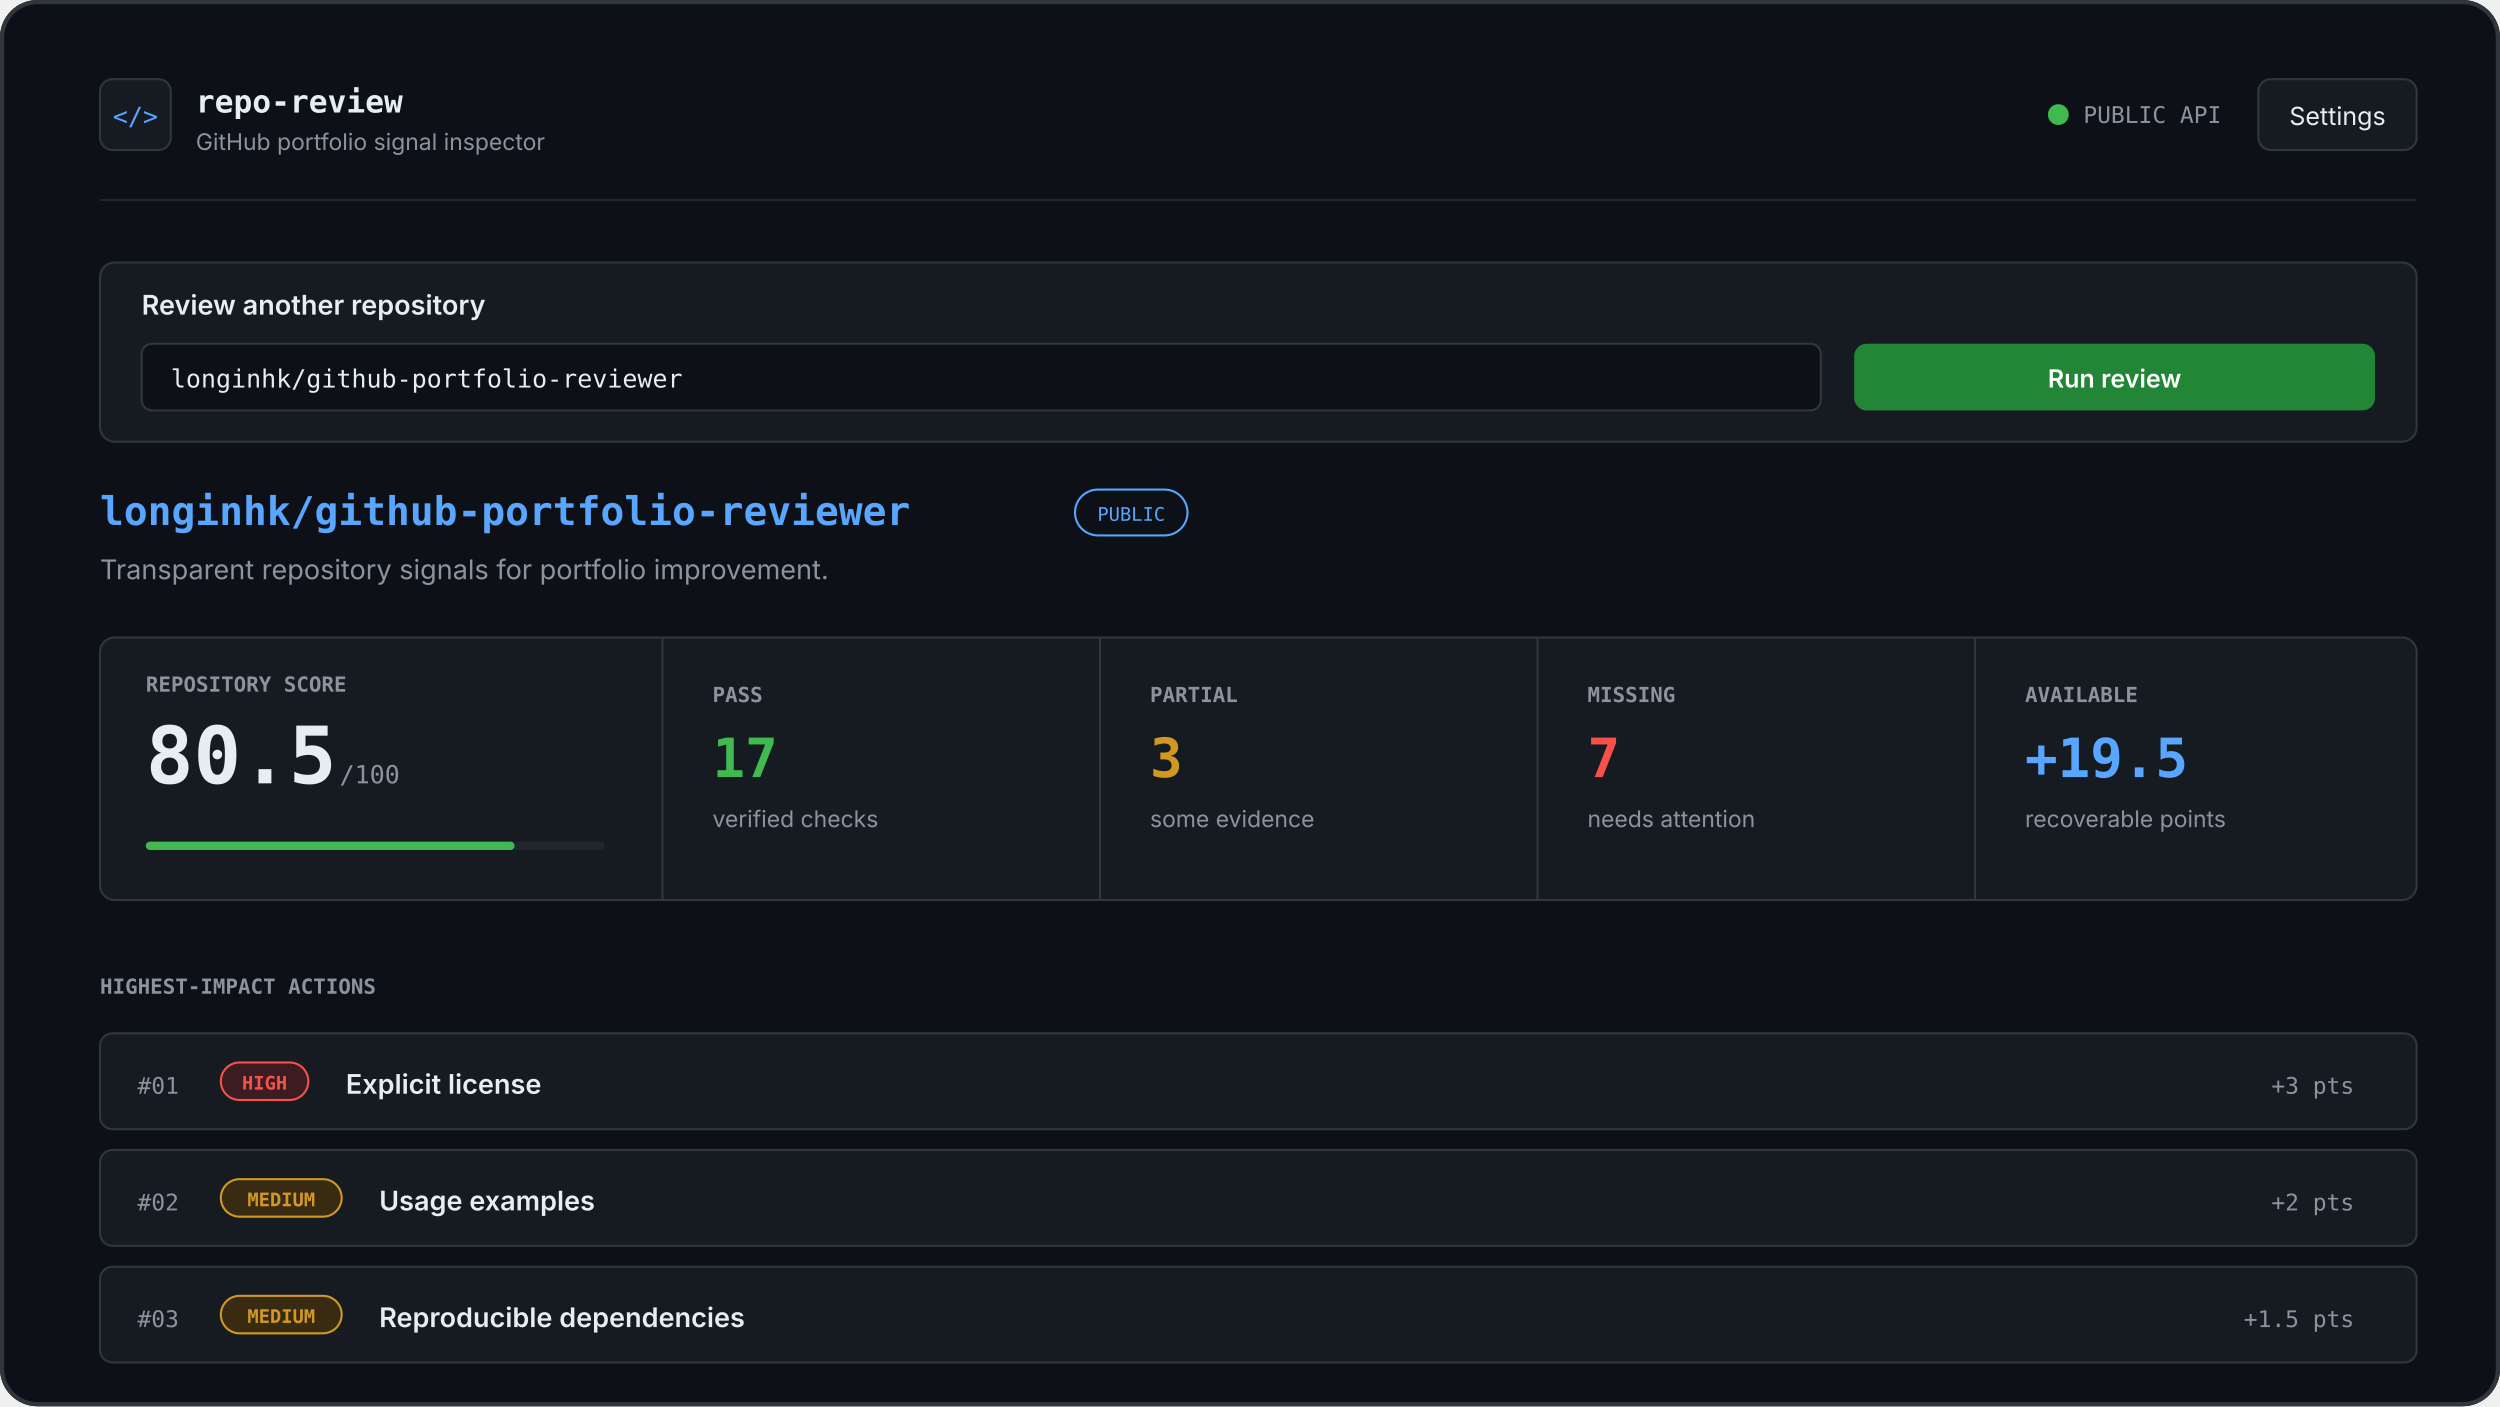
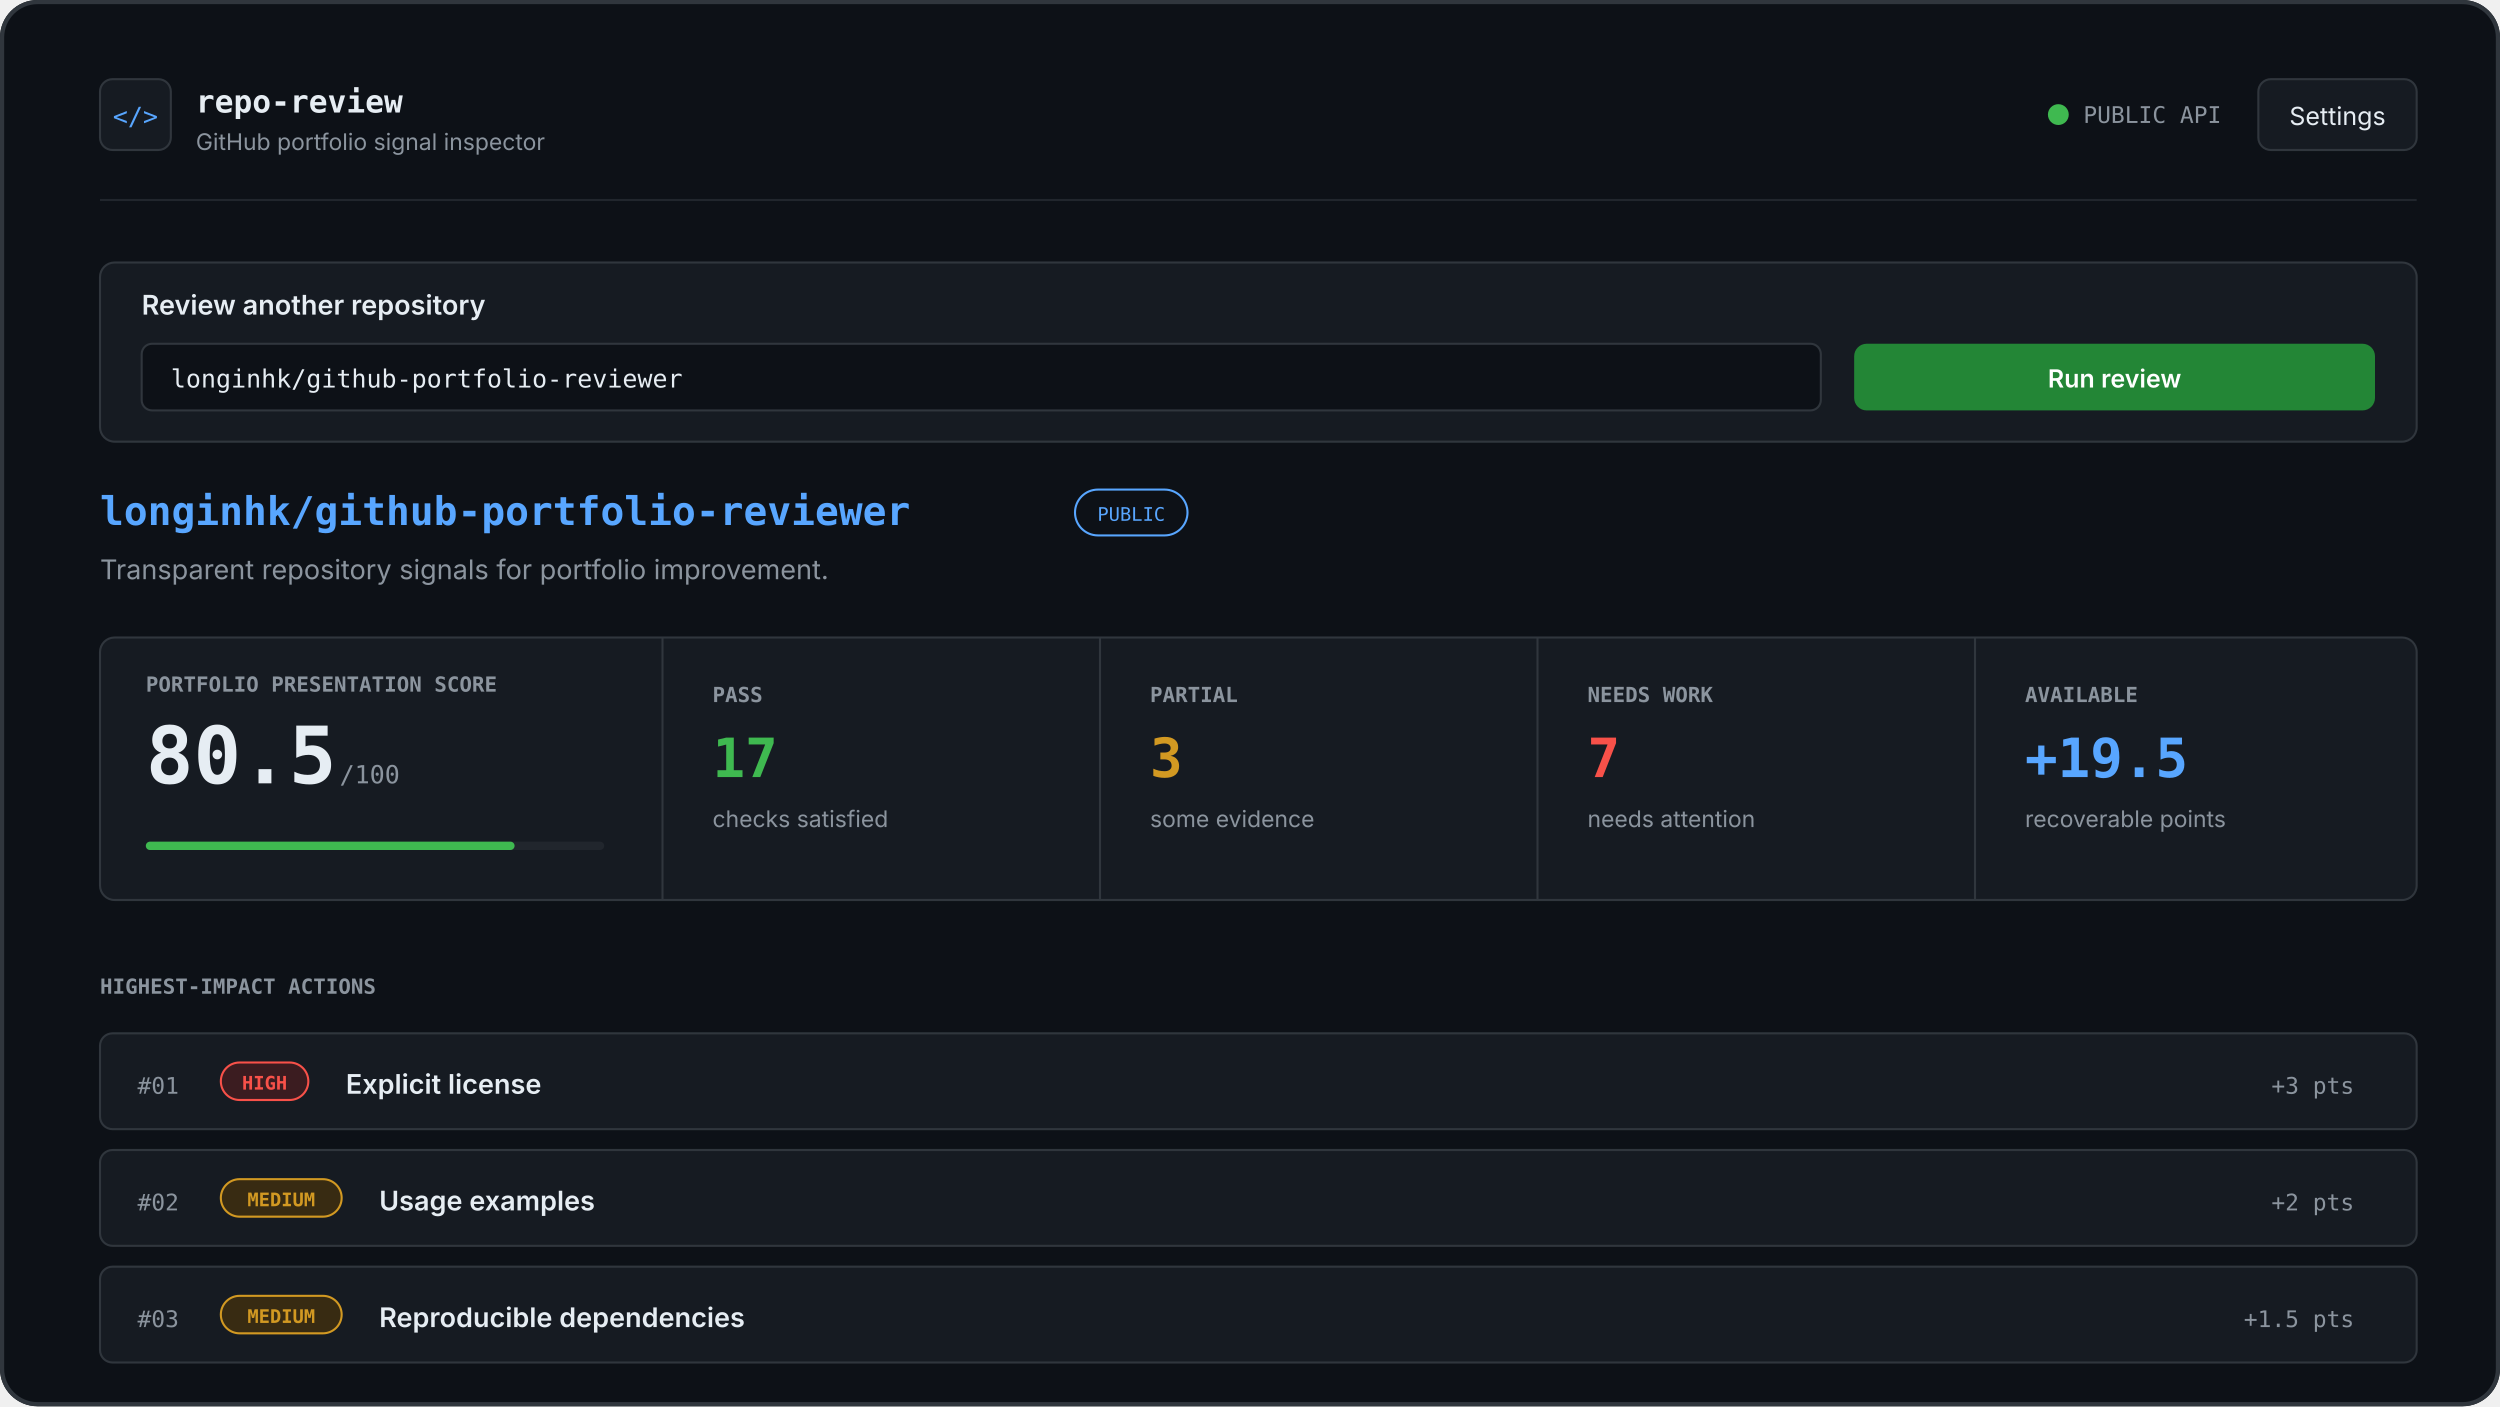
<svg xmlns="http://www.w3.org/2000/svg" width="1200" height="675" viewBox="0 0 1200 675" role="img" aria-labelledby="title description">
  <rect width="1200" height="675" rx="18" fill="#0d1117" />
  <rect x="1" y="1" width="1198" height="673" rx="17" fill="none" stroke="#30363d" stroke-width="2" />
  <g font-family="-apple-system, BlinkMacSystemFont, Segoe UI, sans-serif">
    <rect x="48" y="38" width="34" height="34" rx="6" fill="#161b22" stroke="#30363d" />
    <text x="65" y="60" fill="#58a6ff" font-family="monospace" font-size="12" text-anchor="middle">&lt;/&gt;</text>
    <text x="94" y="54" fill="#e6edf3" font-family="monospace" font-size="15" font-weight="700">repo-review</text>
    <text x="94" y="72" fill="#8b949e" font-size="11">GitHub portfolio signal inspector</text>
    <circle cx="988" cy="55" r="5" fill="#3fb950" />
    <text x="1000" y="59" fill="#8b949e" font-family="monospace" font-size="11">PUBLIC API</text>
    <rect x="1084" y="38" width="76" height="34" rx="6" fill="#161b22" stroke="#30363d" />
    <text x="1122" y="60" fill="#e6edf3" font-size="12" text-anchor="middle">Settings</text>
    <line x1="48" y1="96" x2="1160" y2="96" stroke="#21262d" />
    <rect x="48" y="126" width="1112" height="86" rx="7" fill="#161b22" stroke="#30363d" />
    <text x="68" y="151" fill="#e6edf3" font-size="13" font-weight="600">Review another repository</text>
    <rect x="68" y="165" width="806" height="32" rx="5" fill="#0d1117" stroke="#30363d" />
    <text x="82" y="186" fill="#e6edf3" font-family="monospace" font-size="12">longinhk/github-portfolio-reviewer</text>
    <rect x="890" y="165" width="250" height="32" rx="6" fill="#238636" />
    <text x="1015" y="186" fill="#ffffff" font-size="12" font-weight="600" text-anchor="middle">Run review</text>
    <text x="48" y="252" fill="#58a6ff" font-family="monospace" font-size="19" font-weight="700">longinhk/github-portfolio-reviewer</text>
    <rect x="516" y="235" width="54" height="22" rx="11" fill="none" stroke="#58a6ff" />
    <text x="543" y="250" fill="#58a6ff" font-family="monospace" font-size="9" text-anchor="middle">PUBLIC</text>
    <text x="48" y="278" fill="#8b949e" font-size="13">Transparent repository signals for portfolio improvement.</text>
    <g transform="translate(48 306)">
      <rect width="1112" height="126" rx="7" fill="#161b22" stroke="#30363d" />
      <line x1="270" y1="0" x2="270" y2="126" stroke="#30363d" />
      <line x1="480" y1="0" x2="480" y2="126" stroke="#30363d" />
      <line x1="690" y1="0" x2="690" y2="126" stroke="#30363d" />
      <line x1="900" y1="0" x2="900" y2="126" stroke="#30363d" />
-       <text x="22" y="26" fill="#8b949e" font-family="monospace" font-size="10" font-weight="700">REPOSITORY SCORE</text>
+       <text x="22" y="26" fill="#8b949e" font-family="monospace" font-size="10" font-weight="700">PORTFOLIO PRESENTATION SCORE</text>
      <text x="22" y="70" fill="#e6edf3" font-family="monospace" font-size="38" font-weight="700">80.5</text>
      <text x="115" y="70" fill="#8b949e" font-family="monospace" font-size="12">/100</text>
      <rect x="22" y="98" width="220" height="4" rx="2" fill="#21262d" />
      <rect x="22" y="98" width="177" height="4" rx="2" fill="#3fb950" />
      <text x="294" y="31" fill="#8b949e" font-family="monospace" font-size="10" font-weight="700">PASS</text>
      <text x="294" y="67" fill="#3fb950" font-family="monospace" font-size="26" font-weight="700">17</text>
-       <text x="294" y="91" fill="#8b949e" font-size="11">verified checks</text>
+       <text x="294" y="91" fill="#8b949e" font-size="11">checks satisfied</text>
      <text x="504" y="31" fill="#8b949e" font-family="monospace" font-size="10" font-weight="700">PARTIAL</text>
      <text x="504" y="67" fill="#d29922" font-family="monospace" font-size="26" font-weight="700">3</text>
      <text x="504" y="91" fill="#8b949e" font-size="11">some evidence</text>
-       <text x="714" y="31" fill="#8b949e" font-family="monospace" font-size="10" font-weight="700">MISSING</text>
+       <text x="714" y="31" fill="#8b949e" font-family="monospace" font-size="10" font-weight="700">NEEDS WORK</text>
      <text x="714" y="67" fill="#f85149" font-family="monospace" font-size="26" font-weight="700">7</text>
      <text x="714" y="91" fill="#8b949e" font-size="11">needs attention</text>
      <text x="924" y="31" fill="#8b949e" font-family="monospace" font-size="10" font-weight="700">AVAILABLE</text>
      <text x="924" y="67" fill="#58a6ff" font-family="monospace" font-size="26" font-weight="700">+19.5</text>
      <text x="924" y="91" fill="#8b949e" font-size="11">recoverable points</text>
    </g>
    <text x="48" y="477" fill="#8b949e" font-family="monospace" font-size="10" font-weight="700">HIGHEST-IMPACT ACTIONS</text>
    <g transform="translate(48 496)">
      <rect width="1112" height="46" rx="6" fill="#161b22" stroke="#30363d" />
      <text x="18" y="29" fill="#8b949e" font-family="monospace" font-size="11">#01</text>
      <rect x="58" y="14" width="42" height="18" rx="9" fill="#3b1c20" stroke="#f85149" />
      <text x="79" y="27" fill="#f85149" font-family="monospace" font-size="9" font-weight="700" text-anchor="middle">HIGH</text>
      <text x="118" y="29" fill="#e6edf3" font-size="13" font-weight="600">Explicit license</text>
      <text x="1082" y="29" fill="#8b949e" font-family="monospace" font-size="11" text-anchor="end">+3 pts</text>
    </g>
    <g transform="translate(48 552)">
      <rect width="1112" height="46" rx="6" fill="#161b22" stroke="#30363d" />
      <text x="18" y="29" fill="#8b949e" font-family="monospace" font-size="11">#02</text>
      <rect x="58" y="14" width="58" height="18" rx="9" fill="#382b12" stroke="#d29922" />
      <text x="87" y="27" fill="#d29922" font-family="monospace" font-size="9" font-weight="700" text-anchor="middle">MEDIUM</text>
      <text x="134" y="29" fill="#e6edf3" font-size="13" font-weight="600">Usage examples</text>
      <text x="1082" y="29" fill="#8b949e" font-family="monospace" font-size="11" text-anchor="end">+2 pts</text>
    </g>
    <g transform="translate(48 608)">
      <rect width="1112" height="46" rx="6" fill="#161b22" stroke="#30363d" />
      <text x="18" y="29" fill="#8b949e" font-family="monospace" font-size="11">#03</text>
      <rect x="58" y="14" width="58" height="18" rx="9" fill="#382b12" stroke="#d29922" />
      <text x="87" y="27" fill="#d29922" font-family="monospace" font-size="9" font-weight="700" text-anchor="middle">MEDIUM</text>
      <text x="134" y="29" fill="#e6edf3" font-size="13" font-weight="600">Reproducible dependencies</text>
      <text x="1082" y="29" fill="#8b949e" font-family="monospace" font-size="11" text-anchor="end">+1.5 pts</text>
    </g>
  </g>
</svg>
